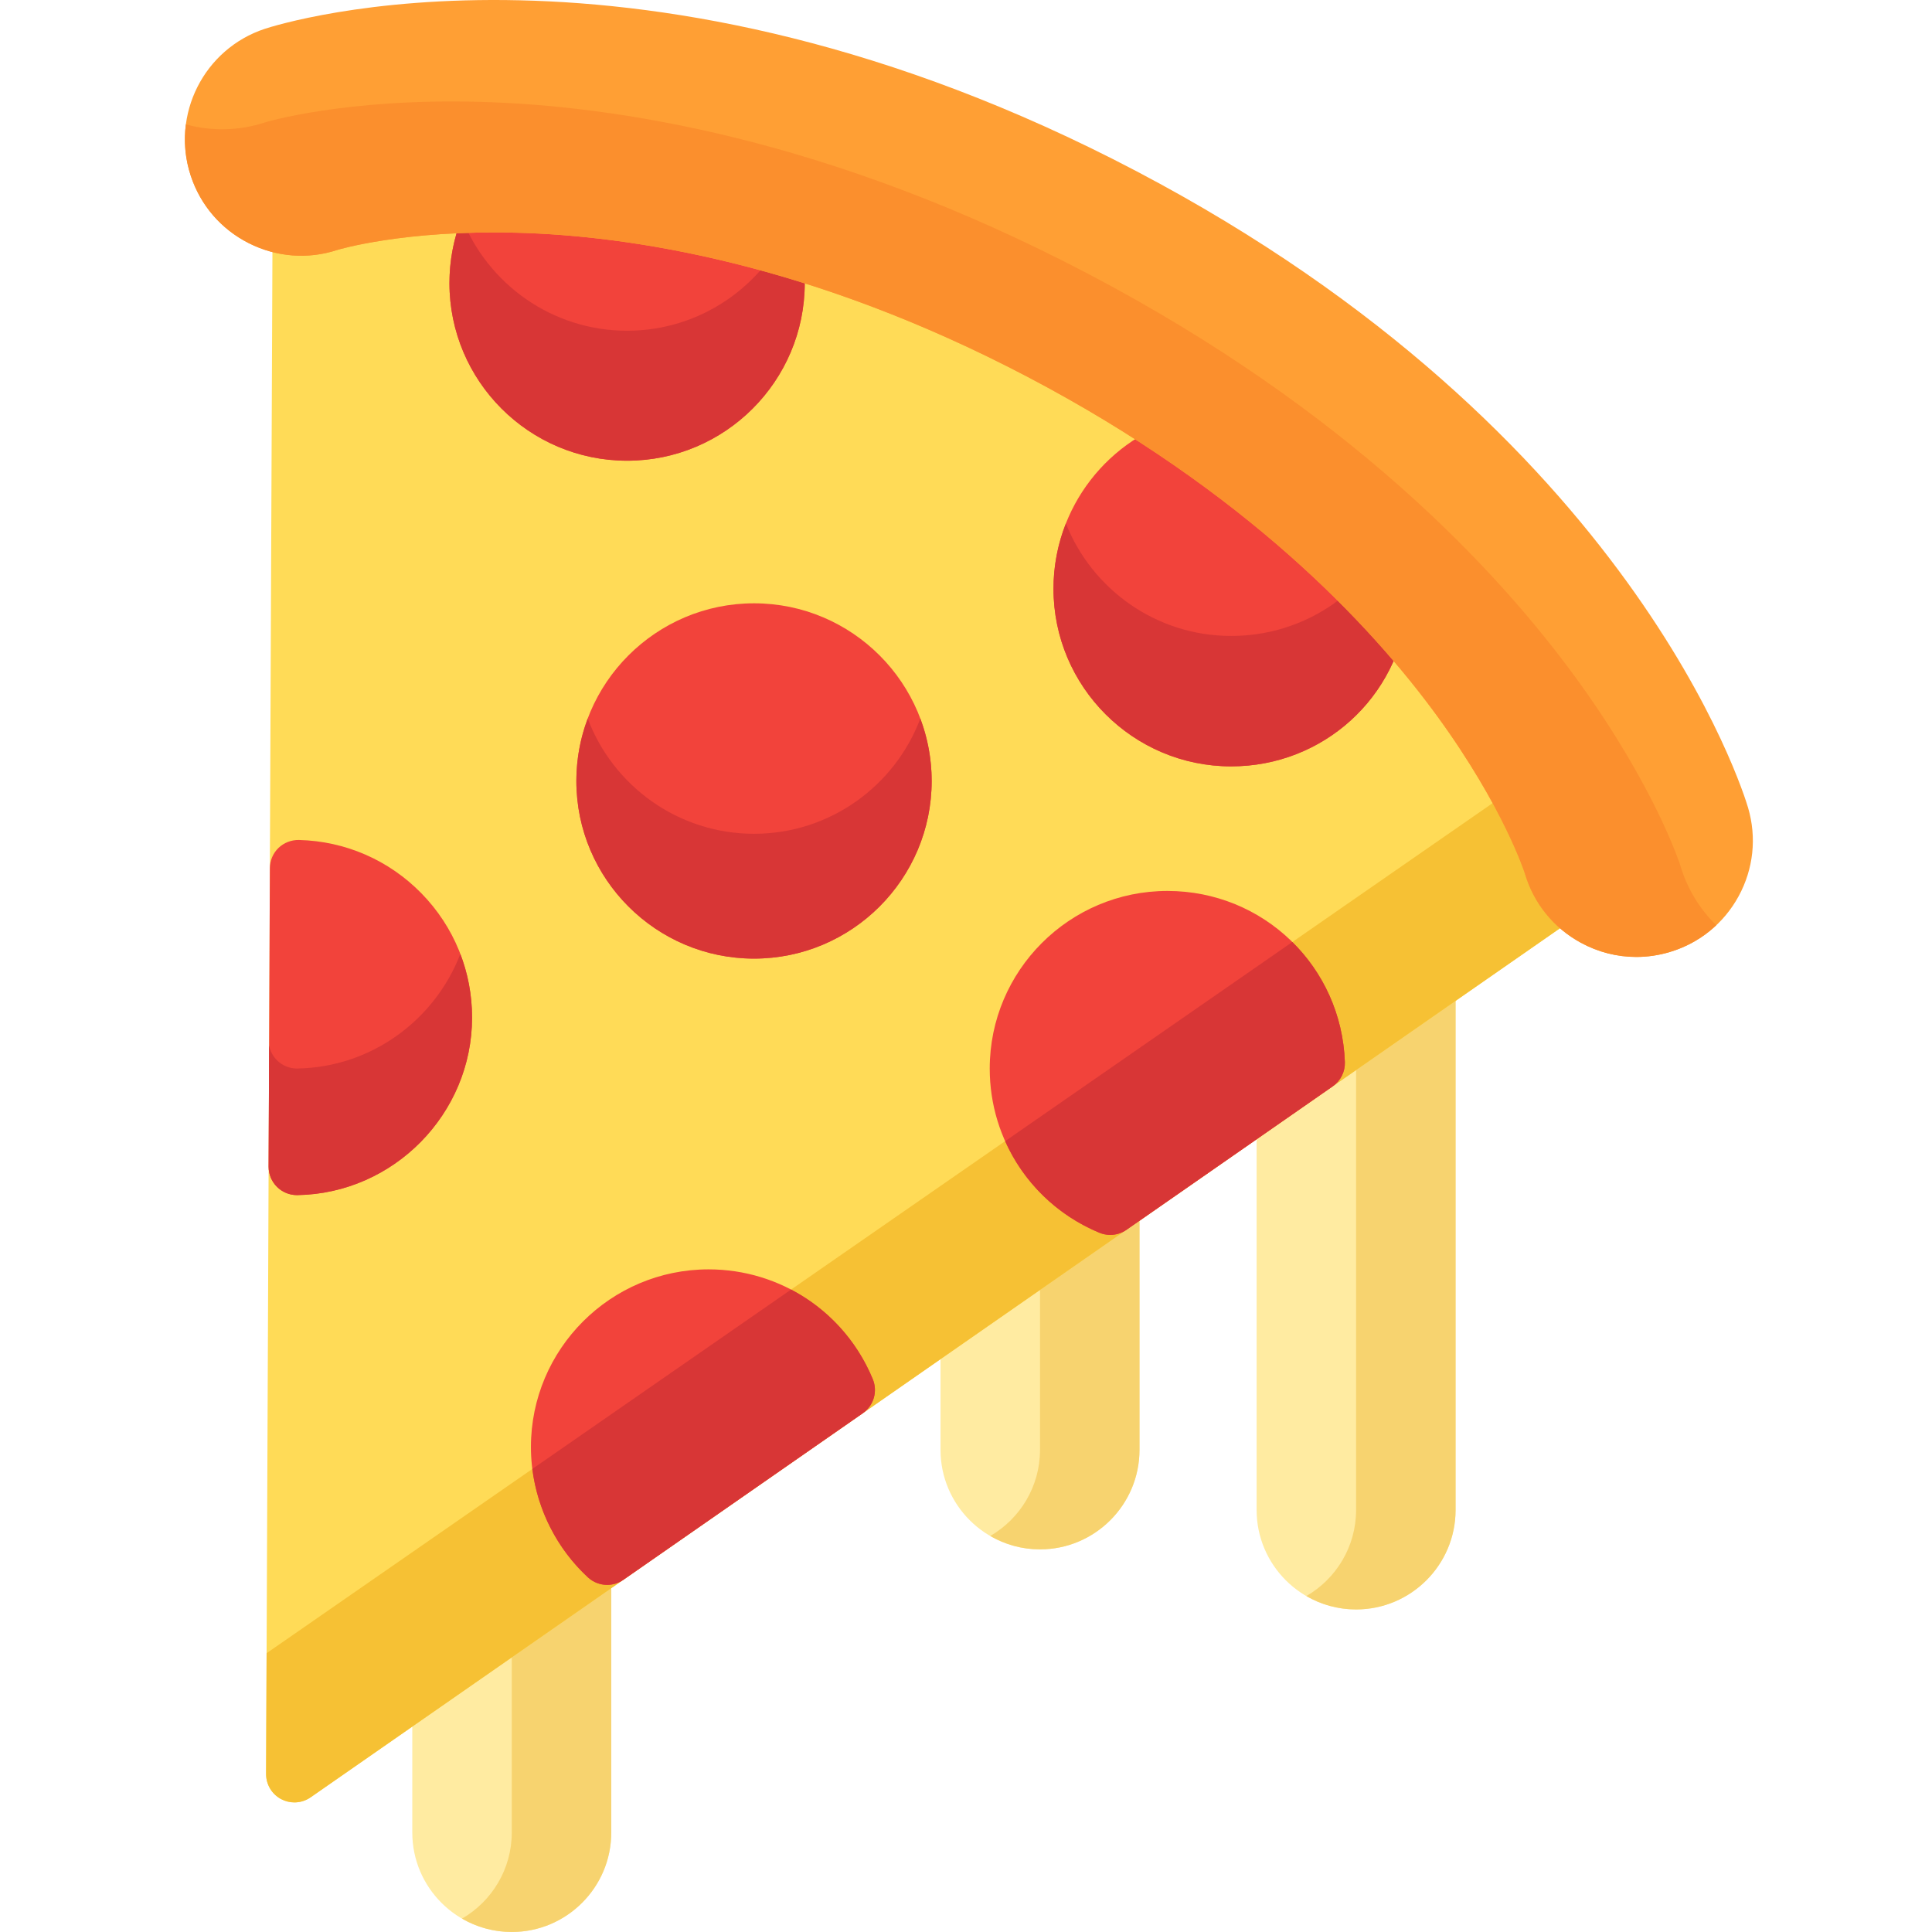
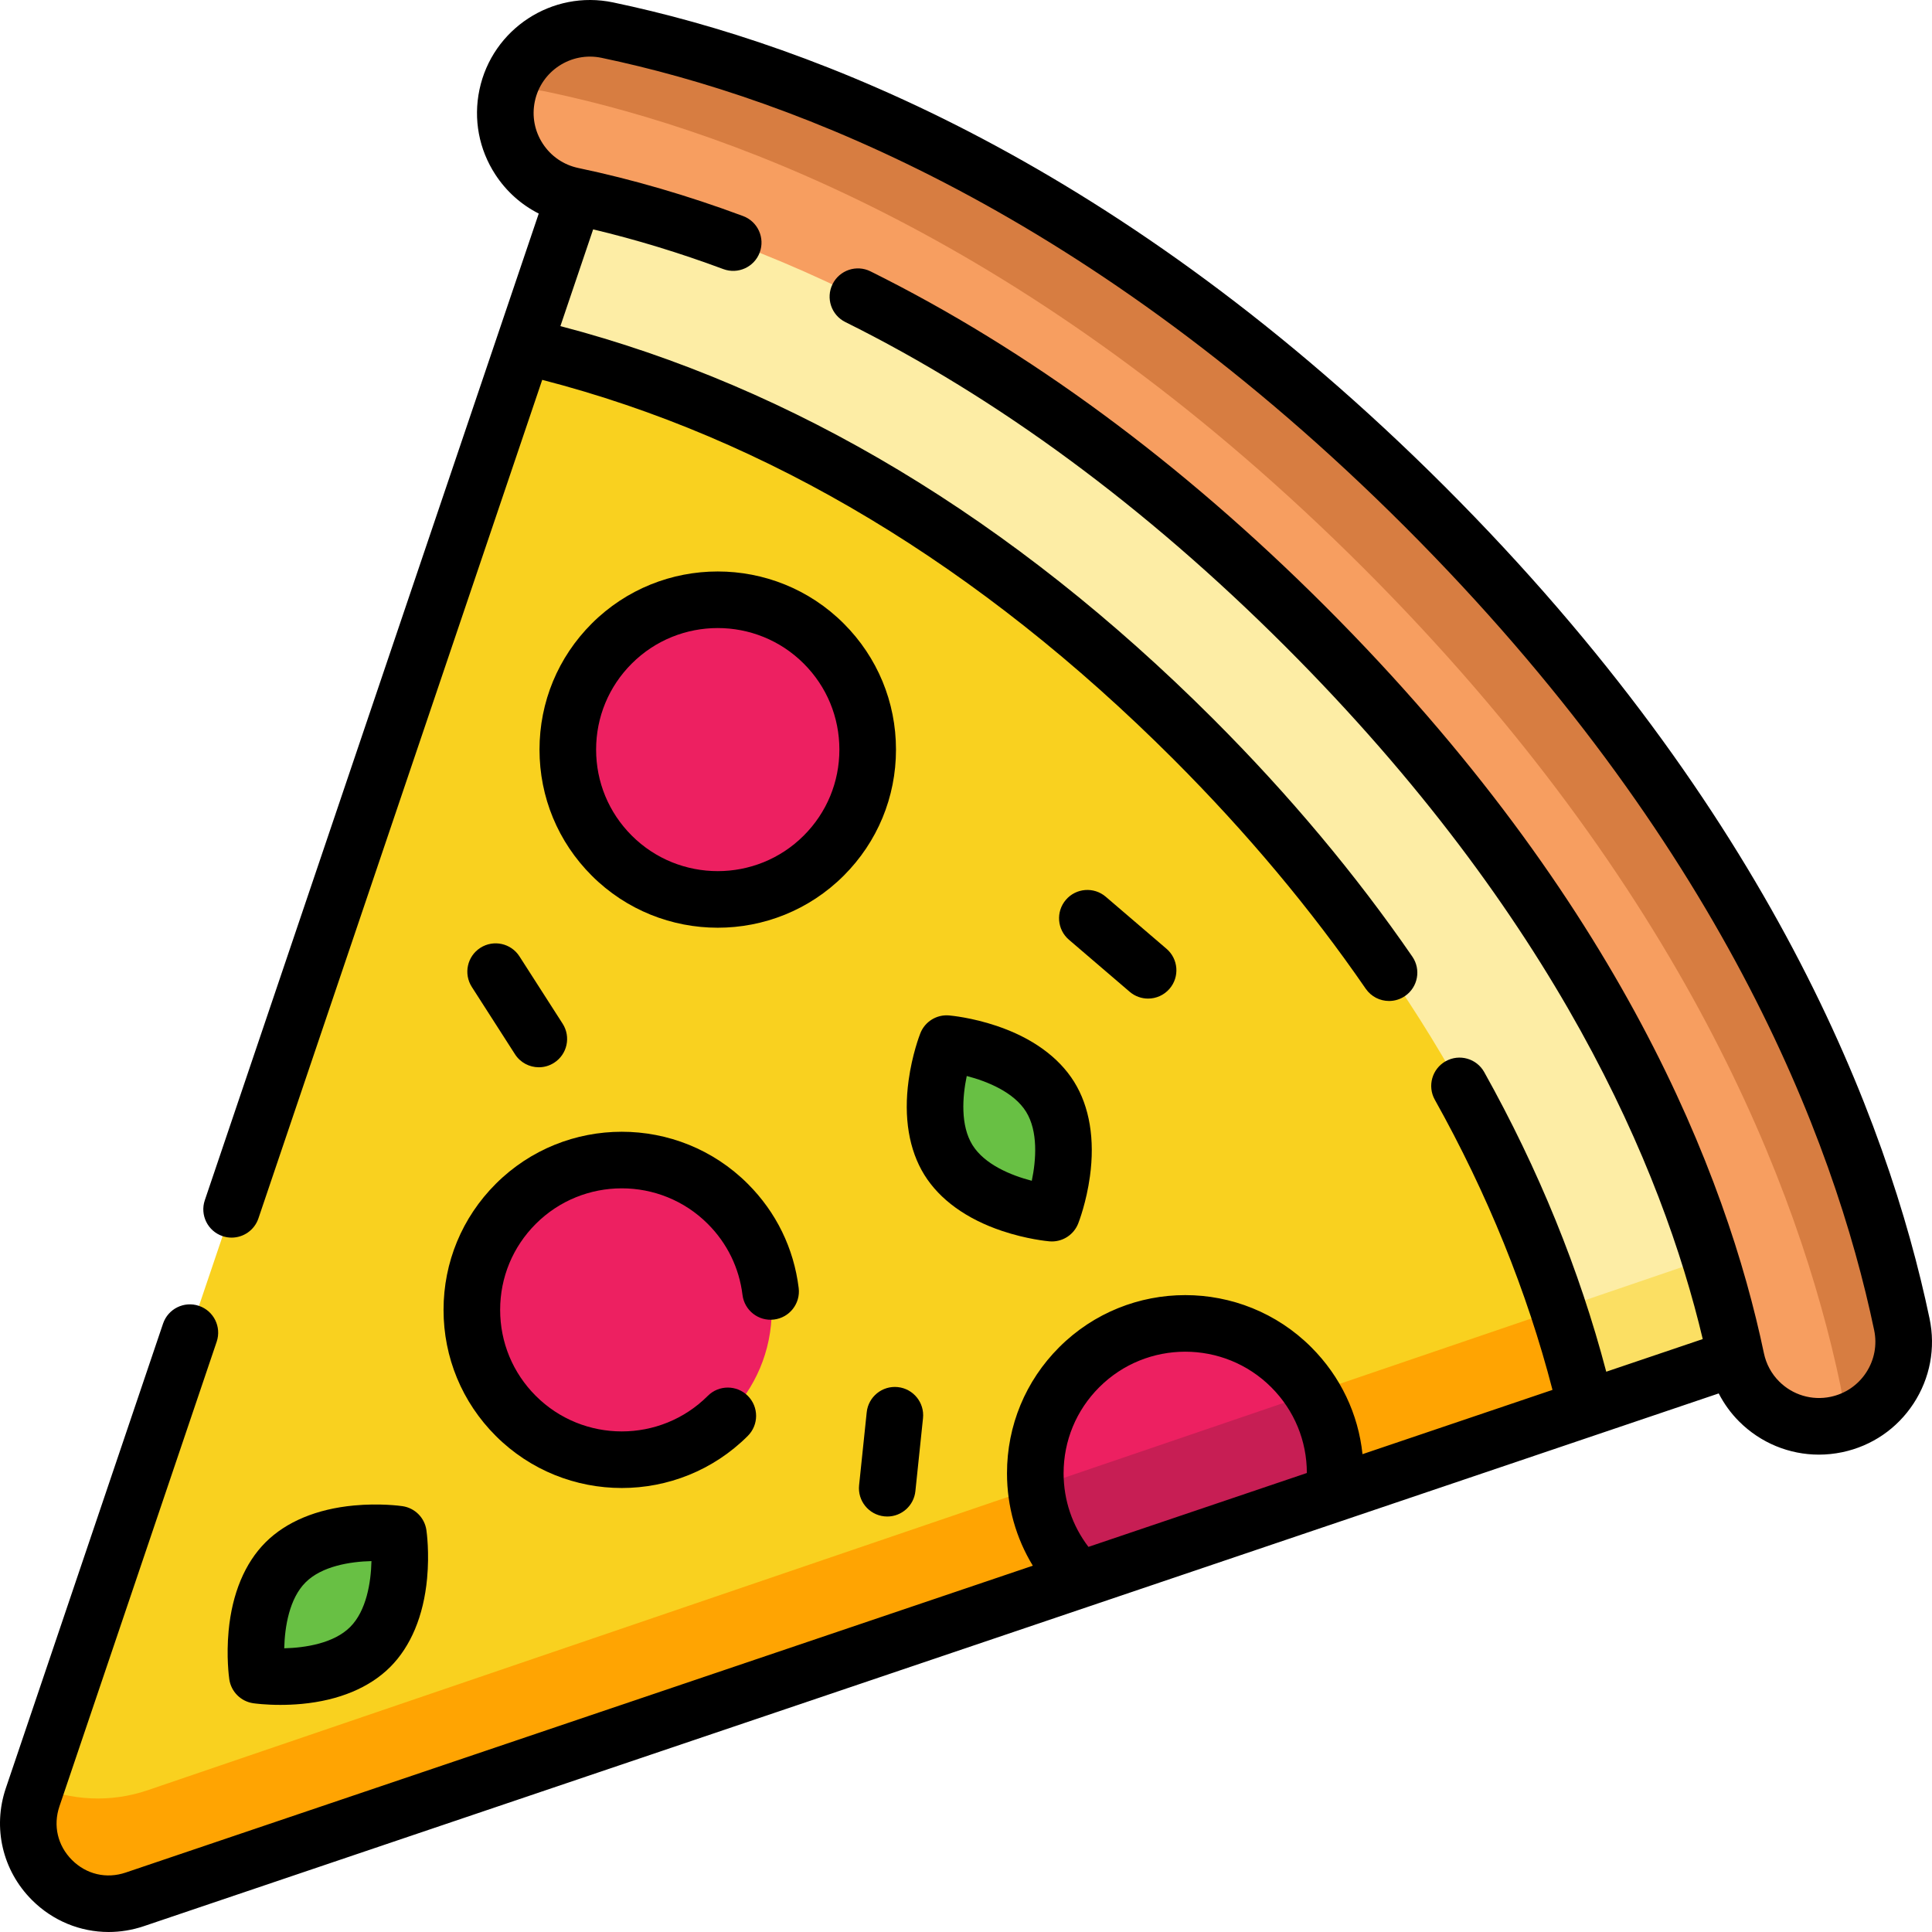
- <svg xmlns="http://www.w3.org/2000/svg" height="511pt" viewBox="-48 0 511 511.999" width="511pt">
-   <g fill="#ffeba1">
-     <path d="m333.211 254.668c-2.477-1.297-5.469-1.105-7.762.488l-37.715 26.234c-2.016 1.402-3.219 3.707-3.219 6.164v112.602c0 14.539 11.828 26.363 26.363 26.363s26.363-11.824 26.363-26.363v-138.836c0-2.793-1.555-5.359-4.031-6.652zm0 0" />
-     <path d="m249.445 312.938c-2.48-1.297-5.469-1.105-7.766.488l-37.711 26.234c-2.02 1.402-3.219 3.707-3.219 6.164v38.41c0 14.535 11.824 26.363 26.363 26.363 14.535 0 26.363-11.828 26.363-26.363v-64.645c0-2.797-1.555-5.359-4.031-6.652zm0 0" />
-     <path d="m109.457 410.312c-2.48-1.293-5.469-1.105-7.766.492l-37.711 26.23c-2.016 1.406-3.219 3.707-3.219 6.164v42.438c0 14.535 11.824 26.363 26.363 26.363 14.535 0 26.363-11.828 26.363-26.363v-68.668c0-2.797-1.555-5.359-4.031-6.656zm0 0" />
+ <svg xmlns="http://www.w3.org/2000/svg" id="Layer_1" enable-background="new 0 0 512 512" height="512" viewBox="0 0 512 512" width="512">
+   <g>
+     <path d="m459.125 360.118-38.749 13.11-384.652 130.12c-16.751 5.664-32.732-10.317-27.061-27.061l1.025-3.033 129.125-381.516 13.11-38.749 49.497-7.071 160.732 104.135 104.044 160.568-2.737 19.141z" fill="#f9d11f" />
+     <path d="m459.125 360.118-38.749 13.11-384.652 130.12c-16.751 5.664-32.732-10.317-27.061-27.061l1.025-3.033c9.171 3.967 19.651 4.518 29.444 1.174l424.328-144.666z" fill="#ffa402" />
+     <path d="m459.125 360.118-38.749 13.11c-1.959-8.337-4.391-17.105-7.41-26.248-14.623-44.335-42.957-97.347-96.739-151.129-64.877-64.848-128.651-92.687-177.413-104.113l13.11-38.749 49.497-7.071 160.732 104.135 104.044 160.568-2.737 19.141z" fill="#fdeda5" />
+     <path d="m459.125 360.118-38.749 13.11c-1.959-8.337-4.391-17.105-7.41-26.248l50.494-17.218z" fill="#fbdf63" />
+     <g fill="#ed2061">
+       <ellipse cx="190.216" cy="198.656" rx="39.734" ry="39.724" />
+       <ellipse cx="164.787" cy="347.131" rx="39.734" ry="39.724" />
+       <path d="m353.462 395.862-67.451 22.648c-6.802-6.802-10.628-15.45-11.469-24.338-1.068-11.377 2.751-23.129 11.462-31.841 15.521-15.507 40.68-15.507 56.194.007 2.128 2.128 3.974 4.441 5.515 6.887 5.092 8.047 7.008 17.516 5.749 26.637z" />
+     </g>
+     <g fill="#68c044">
+       <path d="m98.109 436.472c-10.325 10.322-29.912 7.476-29.912 7.476s-2.847-19.582 7.478-29.904 29.912-7.476 29.912-7.476 2.847 19.582-7.478 29.904z" />
+       <path d="m278.301 290.674c7.698 12.404.459 30.821.459 30.821s-19.72-1.695-27.418-14.099-.459-30.821-.459-30.821 19.72 1.695 27.418 14.099z" />
+     </g>
+     <path d="m487.558 377.294c-.29.078-.587.148-.891.212-7.7 1.619-15.295-.926-20.471-6.102-2.984-2.97-5.155-6.809-6.074-11.236-9.687-46.16-37.363-117.308-114.184-194.142-76.84-76.798-148.018-104.46-194.192-114.147-12.12-2.546-19.884-14.425-17.338-26.545.064-.29.134-.587.198-.877 2.92-11.604 14.524-18.95 26.347-16.461 52.135 10.939 132.052 41.726 216.693 126.324 84.634 84.633 115.428 164.528 126.367 216.649 2.474 11.808-4.844 23.411-16.455 26.325z" fill="#f79e60" />
+     <path d="m487.558 377.294c.806-3.196.912-6.625.191-10.062-10.939-52.12-41.733-132.016-126.367-216.649-84.641-84.597-164.558-115.385-216.693-126.323-3.458-.728-6.88-.615-10.083.198 2.92-11.604 14.524-18.95 26.347-16.461 52.135 10.939 132.052 41.726 216.693 126.324 84.634 84.633 115.428 164.528 126.367 216.649 2.474 11.807-4.844 23.41-16.455 26.324z" fill="#d77d41" />
+     <path d="m353.462 395.862-67.451 22.648c-6.802-6.802-10.628-15.45-11.469-24.338l73.171-24.946c5.092 8.046 7.008 17.515 5.749 26.636z" fill="#c71e54" />
  </g>
-   <path d="m333.211 254.668c-2.477-1.297-5.469-1.105-7.762.488l-14.57 10.137v134.863c0 9.738-5.309 18.254-13.18 22.816 3.879 2.254 8.379 3.547 13.18 3.547 14.535 0 26.363-11.824 26.363-26.363v-138.836c0-2.793-1.555-5.359-4.031-6.652zm0 0" fill="#f7d36f" />
-   <path d="m249.445 312.938c-2.48-1.297-5.469-1.105-7.766.488l-14.566 10.137v60.672c0 9.738-5.312 18.25-13.184 22.816 3.883 2.25 8.383 3.547 13.184 3.547 14.535 0 26.363-11.824 26.363-26.363v-64.645c0-2.797-1.555-5.359-4.031-6.652zm0 0" fill="#f7d36f" />
-   <path d="m109.457 410.312c-2.48-1.293-5.469-1.105-7.766.492l-14.566 10.133v64.699c0 9.734-5.312 18.25-13.184 22.816 3.883 2.25 8.383 3.543 13.184 3.543 14.535 0 26.363-11.824 26.363-26.359v-68.672c0-2.793-1.555-5.355-4.031-6.652zm0 0" fill="#f7d36f" />
-   <path d="m372.203 231.781c-.988-1.418-1.73-2.957-2.199-4.562-.059-.188-5.762-19.207-25.477-46.266-18.656-25.602-53.508-62.746-113.59-94.301-60.086-31.555-110.445-39.164-142.113-39.988-33.449-.883-52.359 5.223-52.547 5.285-1.574.516-3.234.777-4.941.777-.035 0-.074 0-.102 0-1.98 0-3.883.781-5.285 2.176-1.418 1.402-2.215 3.309-2.223 5.301l-1.707 409.914c-.012 2.801 1.535 5.375 4.016 6.68 1.098.574 2.297.859 3.488.859 1.508 0 3.008-.453 4.289-1.344l336.512-234.082c3.402-2.367 4.246-7.047 1.879-10.449zm0 0" fill="#ffdb57" />
-   <path d="m26.035 476.797c1.098.578 2.293.859 3.488.859 1.508 0 3.008-.453 4.289-1.344l336.512-234.082c3.402-2.367 4.242-7.047 1.875-10.449-.984-1.418-1.727-2.957-2.199-4.562-.035-.125-2.68-8.918-10.512-22.992l-337.336 233.887-.133 32.008c-.012 2.797 1.535 5.375 4.016 6.676zm0 0" fill="#f6c134" />
-   <path d="m151.324 159.883c-25.961 0-47.082 21.121-47.082 47.078 0 25.961 21.121 47.078 47.082 47.078 25.961 0 47.078-21.117 47.078-47.078 0-25.961-21.117-47.078-47.078-47.078zm0 0" fill="#f2433b" />
-   <path d="m151.324 220.961c-20.141 0-37.363-12.719-44.074-30.539-1.938 5.148-3.008 10.719-3.008 16.539 0 25.961 21.121 47.078 47.078 47.078 25.961 0 47.082-21.117 47.082-47.078 0-5.816-1.07-11.391-3.008-16.539-6.711 17.82-23.93 30.539-44.07 30.539zm0 0" fill="#d83636" />
-   <path d="m63.203 236.762c-8.625-8.824-20.164-13.855-32.492-14.16-2.012-.027-3.969.715-5.418 2.117-1.445 1.406-2.266 3.336-2.273 5.355l-.328 79.102c-.012 2.02.793 3.953 2.23 5.371 1.406 1.391 3.301 2.168 5.273 2.168h.125c25.523-.426 46.285-21.539 46.285-47.062 0-12.367-4.762-24.051-13.402-32.891zm0 0" fill="#f2433b" />
-   <path d="m30.32 283.164c-.043.004-.082.004-.125.004-1.973 0-3.867-.777-5.277-2.168-1.09-1.078-1.816-2.457-2.098-3.941l-.133 32.117c-.008 2.02.797 3.953 2.23 5.371 1.406 1.391 3.301 2.168 5.277 2.168h.125c25.52-.426 46.281-21.539 46.281-47.062 0-5.848-1.074-11.535-3.109-16.844-6.699 17.43-23.52 30.031-43.172 30.355zm0 0" fill="#d83636" />
-   <path d="m260.867 236.109c-25.961 0-47.078 21.121-47.078 47.078 0 19.109 11.41 36.184 29.066 43.504.926.383 1.902.57 2.875.57 1.512 0 3.008-.453 4.285-1.344l54.676-38.031c2.094-1.461 3.309-3.883 3.215-6.438-.926-25.426-21.59-45.34-47.039-45.34zm0 0" fill="#f2433b" />
-   <path d="m322.598 154.711c-14.695-15.52-31.695-30.039-50.535-43.152-1.805-1.254-4.059-1.652-6.18-1.105-20.727 5.391-35.199 24.129-35.199 45.562 0 25.961 21.121 47.082 47.078 47.082 24.371 0 44.516-18.273 46.855-42.504.207-2.164-.527-4.309-2.02-5.883zm0 0" fill="#f2433b" />
-   <path d="m316.438 148.41c-8.516 12.258-22.684 20.121-38.676 20.121-19.867 0-36.887-12.375-43.789-29.816-2.129 5.391-3.289 11.238-3.289 17.301 0 25.961 21.121 47.078 47.078 47.078 24.371 0 44.516-18.27 46.855-42.504.207-2.16-.527-4.305-2.02-5.883-2.008-2.117-4.066-4.215-6.16-6.297zm0 0" fill="#d83636" />
-   <path d="m163.125 62.676c-.695-2.562-2.688-4.562-5.246-5.273-23.668-6.547-46.898-10.16-69.055-10.738-1.594-.043-3.145-.062-4.668-.074-.02 0-.039 0-.059 0-2.586 0-4.996 1.332-6.367 3.531-4.66 7.465-7.121 16.074-7.121 24.891 0 25.961 21.121 47.078 47.078 47.078 25.961 0 47.082-21.117 47.082-47.078 0-4.16-.555-8.309-1.645-12.336zm0 0" fill="#f2433b" />
-   <path d="m160.949 59.125c-7.215 16.758-23.887 28.523-43.262 28.523-19.887 0-36.922-12.402-43.809-29.871-2.148 5.461-3.27 11.297-3.27 17.234 0 25.961 21.121 47.082 47.078 47.082 25.961 0 47.078-21.121 47.078-47.082 0-4.156-.551-8.309-1.645-12.336-.375-1.391-1.145-2.609-2.172-3.551zm0 0" fill="#d83636" />
-   <path d="m182.797 365.488c-7.312-17.676-24.391-29.094-43.512-29.094-25.961 0-47.082 21.117-47.082 47.078 0 13.059 5.504 25.648 15.094 34.535 1.434 1.324 3.262 2 5.105 2 1.492 0 2.988-.441 4.285-1.344l63.461-44.145c2.895-2.012 3.996-5.77 2.648-9.031zm0 0" fill="#f2433b" />
-   <path d="m414.762 214.066c-1.184-4.035-30.512-99.551-162.043-168.668-.051-.027-.098-.055-.148-.078-131.582-69.078-226.879-39-230.871-37.688-16.148 5.312-24.965 22.777-19.652 38.926 2.574 7.824 8.039 14.176 15.391 17.887 7.352 3.715 15.711 4.34 23.445 1.793.172-.055 17.617-5.344 47.551-4.566 30.074.785 77.996 8.062 135.523 38.273 57.527 30.211 90.719 65.535 108.434 89.848 17.633 24.199 23.176 41.57 23.203 41.652 2.324 7.902 7.582 14.426 14.812 18.371 4.598 2.512 9.637 3.785 14.73 3.785 2.918 0 5.855-.418 8.734-1.266 7.902-2.32 14.426-7.582 18.375-14.812 3.941-7.227 4.836-15.559 2.516-23.457zm0 0" fill="#ff9f34" />
-   <path d="m396.789 229.301c-.031-.102-6.641-20.801-27.648-49.637-21.113-28.973-60.668-71.066-129.219-107.07-68.555-36-125.66-44.672-161.496-45.609-35.676-.926-56.461 5.379-56.668 5.445-6.855 2.254-14.121 2.418-20.996.531-.582 4.438-.207 9.07 1.285 13.598 2.574 7.824 8.039 14.176 15.391 17.887 7.352 3.715 15.711 4.34 23.445 1.793.172-.055 17.617-5.344 47.551-4.566 30.074.785 77.996 8.062 135.523 38.273 57.527 30.211 90.719 65.535 108.434 89.848 17.633 24.199 23.176 41.57 23.203 41.652 2.324 7.902 7.582 14.426 14.812 18.371 4.598 2.512 9.637 3.785 14.73 3.785 2.918 0 5.855-.418 8.734-1.266 4.734-1.391 8.973-3.844 12.461-7.141-4.449-4.34-7.742-9.766-9.543-15.895zm0 0" fill="#fb8f2d" />
-   <path d="m242.855 326.691c.926.383 1.902.57 2.875.57 1.512 0 3.008-.453 4.285-1.344l54.676-38.031c2.094-1.461 3.309-3.883 3.215-6.438-.457-12.508-5.695-23.676-13.926-31.805l-76.105 52.77c4.805 10.77 13.59 19.555 24.98 24.277zm0 0" fill="#d83636" />
-   <path d="m107.301 418.008c1.43 1.324 3.262 2 5.102 2 1.492 0 2.992-.441 4.285-1.344l63.461-44.145c2.895-2.012 3.996-5.773 2.648-9.031-4.328-10.465-12.082-18.734-21.656-23.742l-68.559 47.535c1.371 10.926 6.559 21.168 14.719 28.727zm0 0" fill="#d83636" />
+   <g>
+     <path d="m511.352 349.424c-11.145-53.118-42.469-134.475-128.404-220.416-85.955-85.908-167.331-117.224-220.46-128.366-16.148-3.393-32.044 6.991-35.432 23.138-1.641 7.823-.137 15.815 4.234 22.507 2.909 4.453 6.861 7.968 11.482 10.309l-88.495 261.481c-1.328 3.924.776 8.181 4.7 9.509.797.27 1.608.397 2.405.397 3.127 0 6.045-1.972 7.103-5.098l75.208-222.221c59.649 15.388 115.88 49.165 167.23 100.484 19.415 19.418 36.576 39.898 51.005 60.872 1.455 2.114 3.8 3.25 6.186 3.25 1.465 0 2.946-.429 4.244-1.322 3.413-2.348 4.276-7.017 1.928-10.43-14.923-21.692-32.641-42.848-52.664-62.883-.01-.01-.018-.021-.028-.031-.003-.003-.006-.006-.01-.01l-.126-.126c-.02-.02-.038-.038-.052-.052-.007-.007-.015-.013-.023-.02-52.932-52.858-111.052-87.798-172.87-103.973l8.677-25.639c11.382 2.711 22.954 6.234 34.501 10.531 3.881 1.442 8.2-.531 9.645-4.414 1.444-3.882-.532-8.2-4.414-9.645-14.617-5.439-29.3-9.722-43.644-12.731-3.902-.817-7.252-3.107-9.431-6.443-2.18-3.337-2.93-7.322-2.111-11.222 1.689-8.052 9.619-13.228 17.672-11.538 51.137 10.725 129.59 40.995 212.935 124.293 83.324 83.331 113.602 161.764 124.328 212.889.819 3.9.069 7.884-2.11 11.221-2.18 3.336-5.529 5.625-9.432 6.444-4.952 1.038-10.05-.482-13.636-4.067-2.044-2.044-3.44-4.628-4.036-7.474-9.896-47.161-38.092-119.778-116.223-197.914-38.211-38.191-78.768-68.068-120.544-88.802-3.711-1.845-8.211-.326-10.052 3.384s-.326 8.211 3.384 10.052c40.316 20.009 79.549 48.936 116.607 85.973 71.808 71.812 99.882 138.351 110.616 183.546l-25.575 8.651c-7.079-26.948-17.929-53.62-32.335-79.398-2.021-3.616-6.59-4.911-10.206-2.888-3.616 2.021-4.909 6.59-2.888 10.206 13.969 24.993 24.438 50.831 31.187 76.897l-50.353 17.033c-1.113-10.617-5.798-20.564-13.576-28.34-18.416-18.413-48.383-18.413-66.799 0-8.922 8.92-13.835 20.78-13.835 33.395 0 8.779 2.386 17.189 6.841 24.501l-240.399 81.323c-5.104 1.726-10.424.483-14.232-3.326-3.806-3.807-5.048-9.122-3.323-14.221l41.67-123.126c1.328-3.924-.776-8.181-4.7-9.509-3.923-1.328-8.18.776-9.509 4.7l-41.669 123.125c-3.542 10.466-.889 21.822 6.923 29.636 5.527 5.528 12.824 8.474 20.327 8.474 3.108-.001 6.253-.507 9.321-1.544l417.361-141.183c1.405 2.728 3.216 5.241 5.414 7.437 5.693 5.691 13.289 8.783 21.14 8.783 2.052 0 4.123-.212 6.18-.643 7.823-1.641 14.539-6.23 18.911-12.92 4.37-6.691 5.873-14.685 4.231-22.506zm-222.902 60.514c-4.268-5.583-6.585-12.369-6.585-19.513 0-8.608 3.353-16.7 9.441-22.787 12.569-12.565 33.019-12.565 45.588 0 6.125 6.124 9.437 14.221 9.435 22.721z" />
+     <path d="m156.81 165.256c-8.922 8.92-13.836 20.78-13.836 33.395s4.914 24.474 13.836 33.394c9.208 9.206 21.304 13.81 33.4 13.81s24.191-4.604 33.4-13.81c8.922-8.919 13.835-20.779 13.835-33.394s-4.913-24.474-13.835-33.395c-18.417-18.413-48.384-18.413-66.8 0zm56.194 56.18c-12.568 12.565-33.018 12.565-45.588 0-6.088-6.086-9.441-14.178-9.441-22.786s3.353-16.7 9.441-22.787c6.285-6.283 14.538-9.424 22.794-9.424 8.254 0 16.511 3.143 22.794 9.424 6.088 6.087 9.441 14.179 9.441 22.787s-3.353 16.7-9.441 22.786z" />
+     <path d="m131.379 380.525c9.208 9.206 21.304 13.81 33.4 13.81s24.192-4.604 33.4-13.81c2.929-2.929 2.93-7.677.001-10.607-2.928-2.929-7.677-2.93-10.607-.001-12.569 12.566-33.02 12.564-45.588 0-6.088-6.087-9.441-14.179-9.441-22.787 0-8.607 3.353-16.699 9.441-22.786 12.568-12.564 33.02-12.564 45.588 0 5.132 5.131 8.312 11.638 9.197 18.818.507 4.111 4.247 7.043 8.362 6.527 4.111-.507 7.033-4.25 6.527-8.361-1.298-10.533-5.959-20.073-13.479-27.592-18.417-18.413-48.383-18.412-66.8 0-8.922 8.92-13.835 20.78-13.835 33.394-.001 12.615 4.912 24.475 13.834 33.395z" />
+     <path d="m67.11 451.374c.415.061 3.185.439 7.175.439 1.703 0 3.628-.068 5.686-.262 9.857-.922 17.959-4.301 23.432-9.773s8.853-13.573 9.776-23.428c.644-6.879-.093-12.268-.179-12.86-.478-3.285-3.058-5.865-6.344-6.343-.591-.086-5.982-.824-12.861-.178-9.857.922-17.959 4.301-23.432 9.773s-8.854 13.573-9.776 23.428c-.644 6.879.092 12.268.178 12.86.479 3.286 3.06 5.867 6.345 6.344zm13.86-32.023c4.303-4.302 11.796-5.511 17.471-5.644-.133 5.679-1.343 13.165-5.643 17.464-4.303 4.302-11.796 5.511-17.472 5.644.133-5.679 1.344-13.165 5.644-17.464z" />
+     <path d="m251.52 269.1c-3.311-.287-6.408 1.64-7.622 4.729-.219.557-2.165 5.636-3.107 12.48-1.35 9.806.093 18.464 4.173 25.041 4.08 6.574 11.198 11.713 20.586 14.858 6.552 2.195 11.967 2.708 12.563 2.76.217.019.432.027.646.027 3.059 0 5.842-1.869 6.977-4.757.219-.557 2.165-5.635 3.107-12.48 1.351-9.806-.093-18.464-4.173-25.041-4.08-6.574-11.199-11.712-20.586-14.858-6.553-2.196-11.968-2.707-12.564-2.759zm20.403 25.527c3.207 5.167 2.675 12.737 1.511 18.29-5.502-1.425-12.519-4.31-15.725-9.478-3.207-5.167-2.675-12.736-1.511-18.289 5.502 1.424 12.519 4.31 15.725 9.477z" />
+     <path d="m127.299 251.185c-3.486 2.236-4.5 6.875-2.264 10.362l11.443 17.839c1.433 2.233 3.851 3.452 6.32 3.452 1.386 0 2.789-.384 4.043-1.189 3.486-2.236 4.5-6.875 2.264-10.362l-11.443-17.839c-2.238-3.485-6.876-4.5-10.363-2.263z" />
+     <path d="m283.281 249.041 16.096 13.79c1.415 1.212 3.149 1.805 4.877 1.805 2.114 0 4.216-.889 5.699-2.62 2.695-3.146 2.33-7.881-.815-10.576l-16.096-13.79c-3.147-2.695-7.882-2.331-10.575.815-2.697 3.146-2.332 7.881.814 10.576z" />
+     <path d="m229.687 374.276-2.018 19.335c-.43 4.12 2.562 7.808 6.681 8.239.265.027.527.041.788.041 3.792 0 7.048-2.867 7.45-6.723l2.018-19.335c.43-4.12-2.562-7.808-6.681-8.239-4.116-.43-7.808 2.561-8.238 6.682z" />
+   </g>
</svg>
